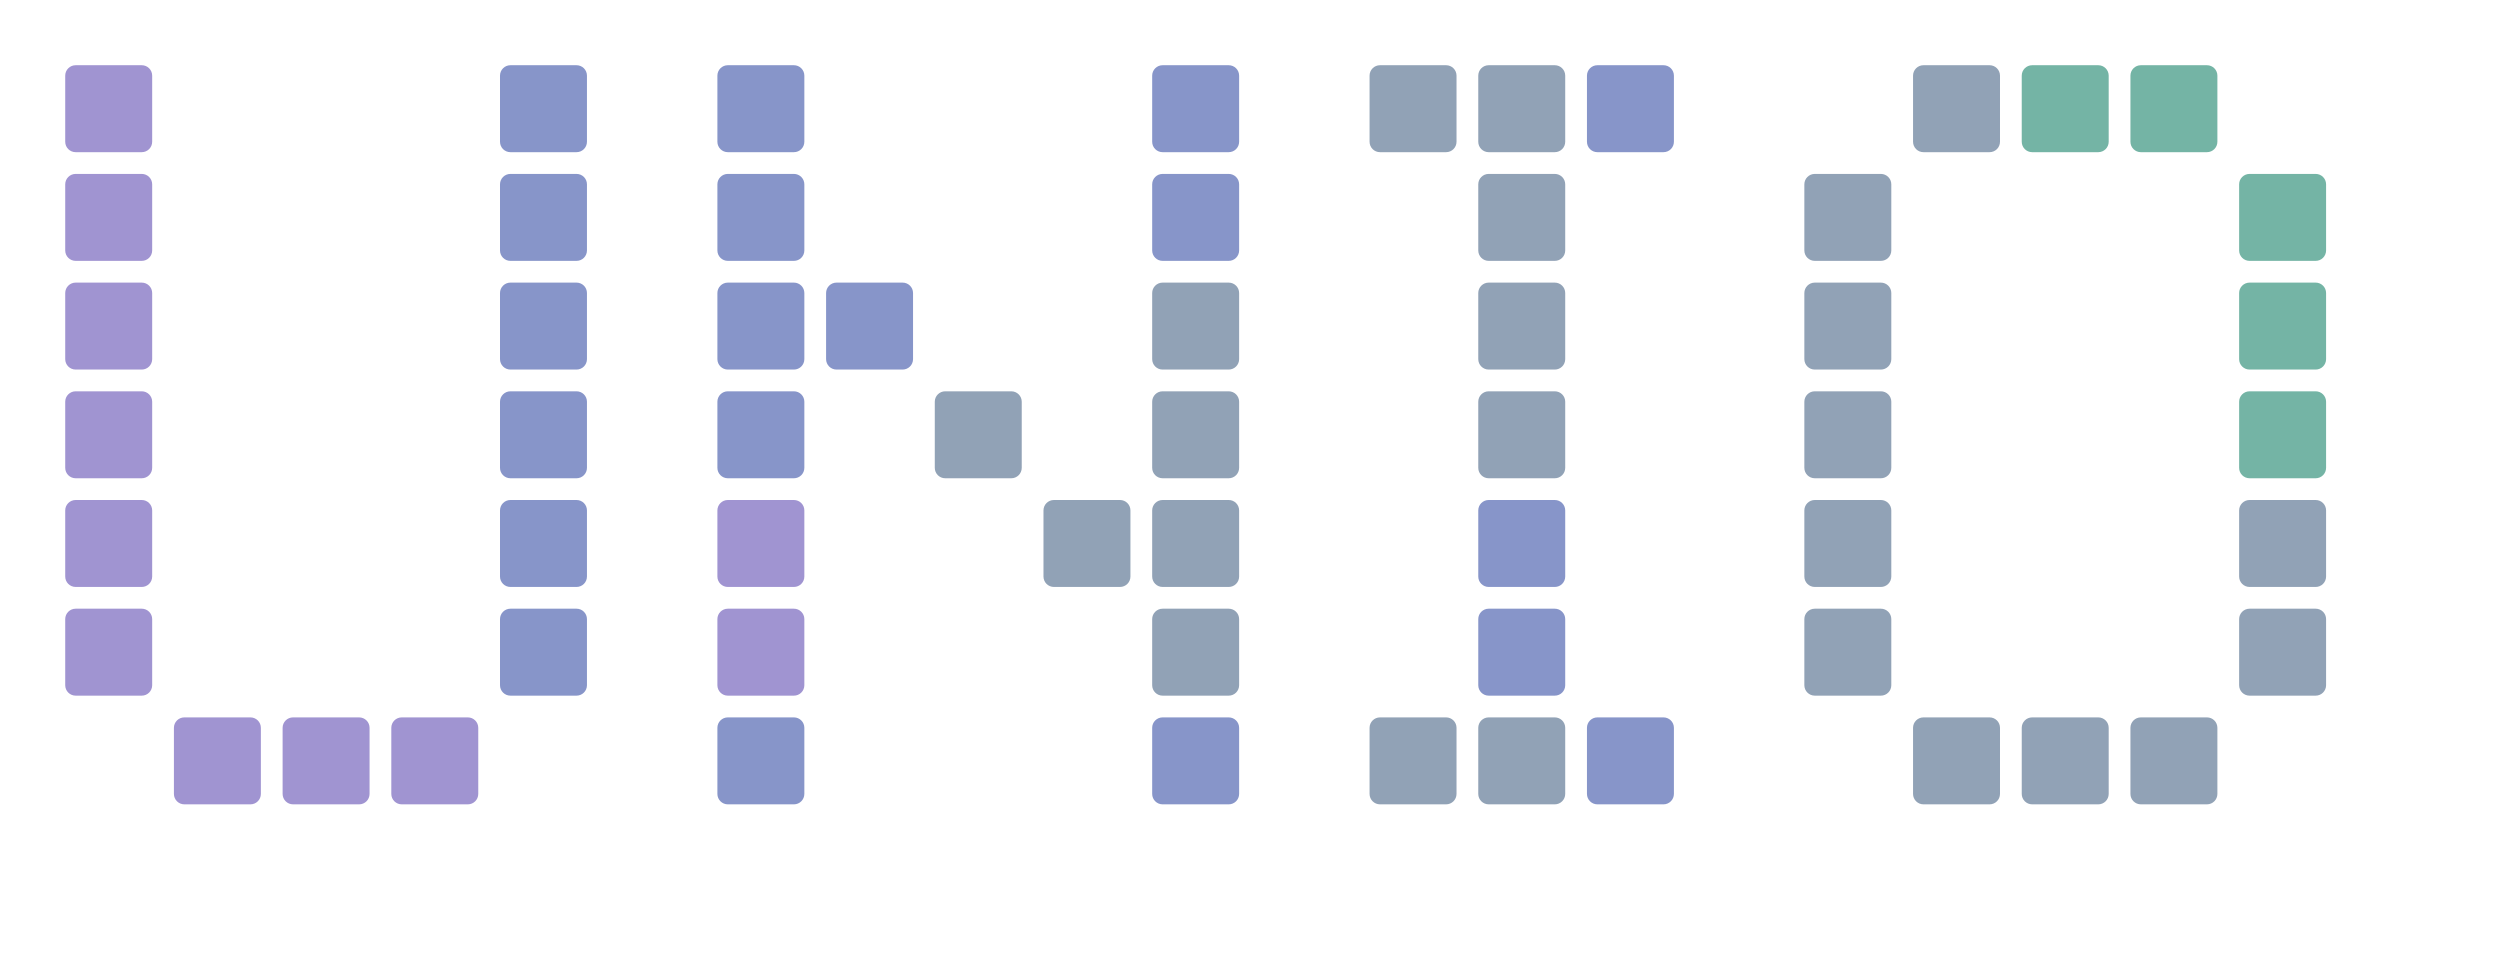
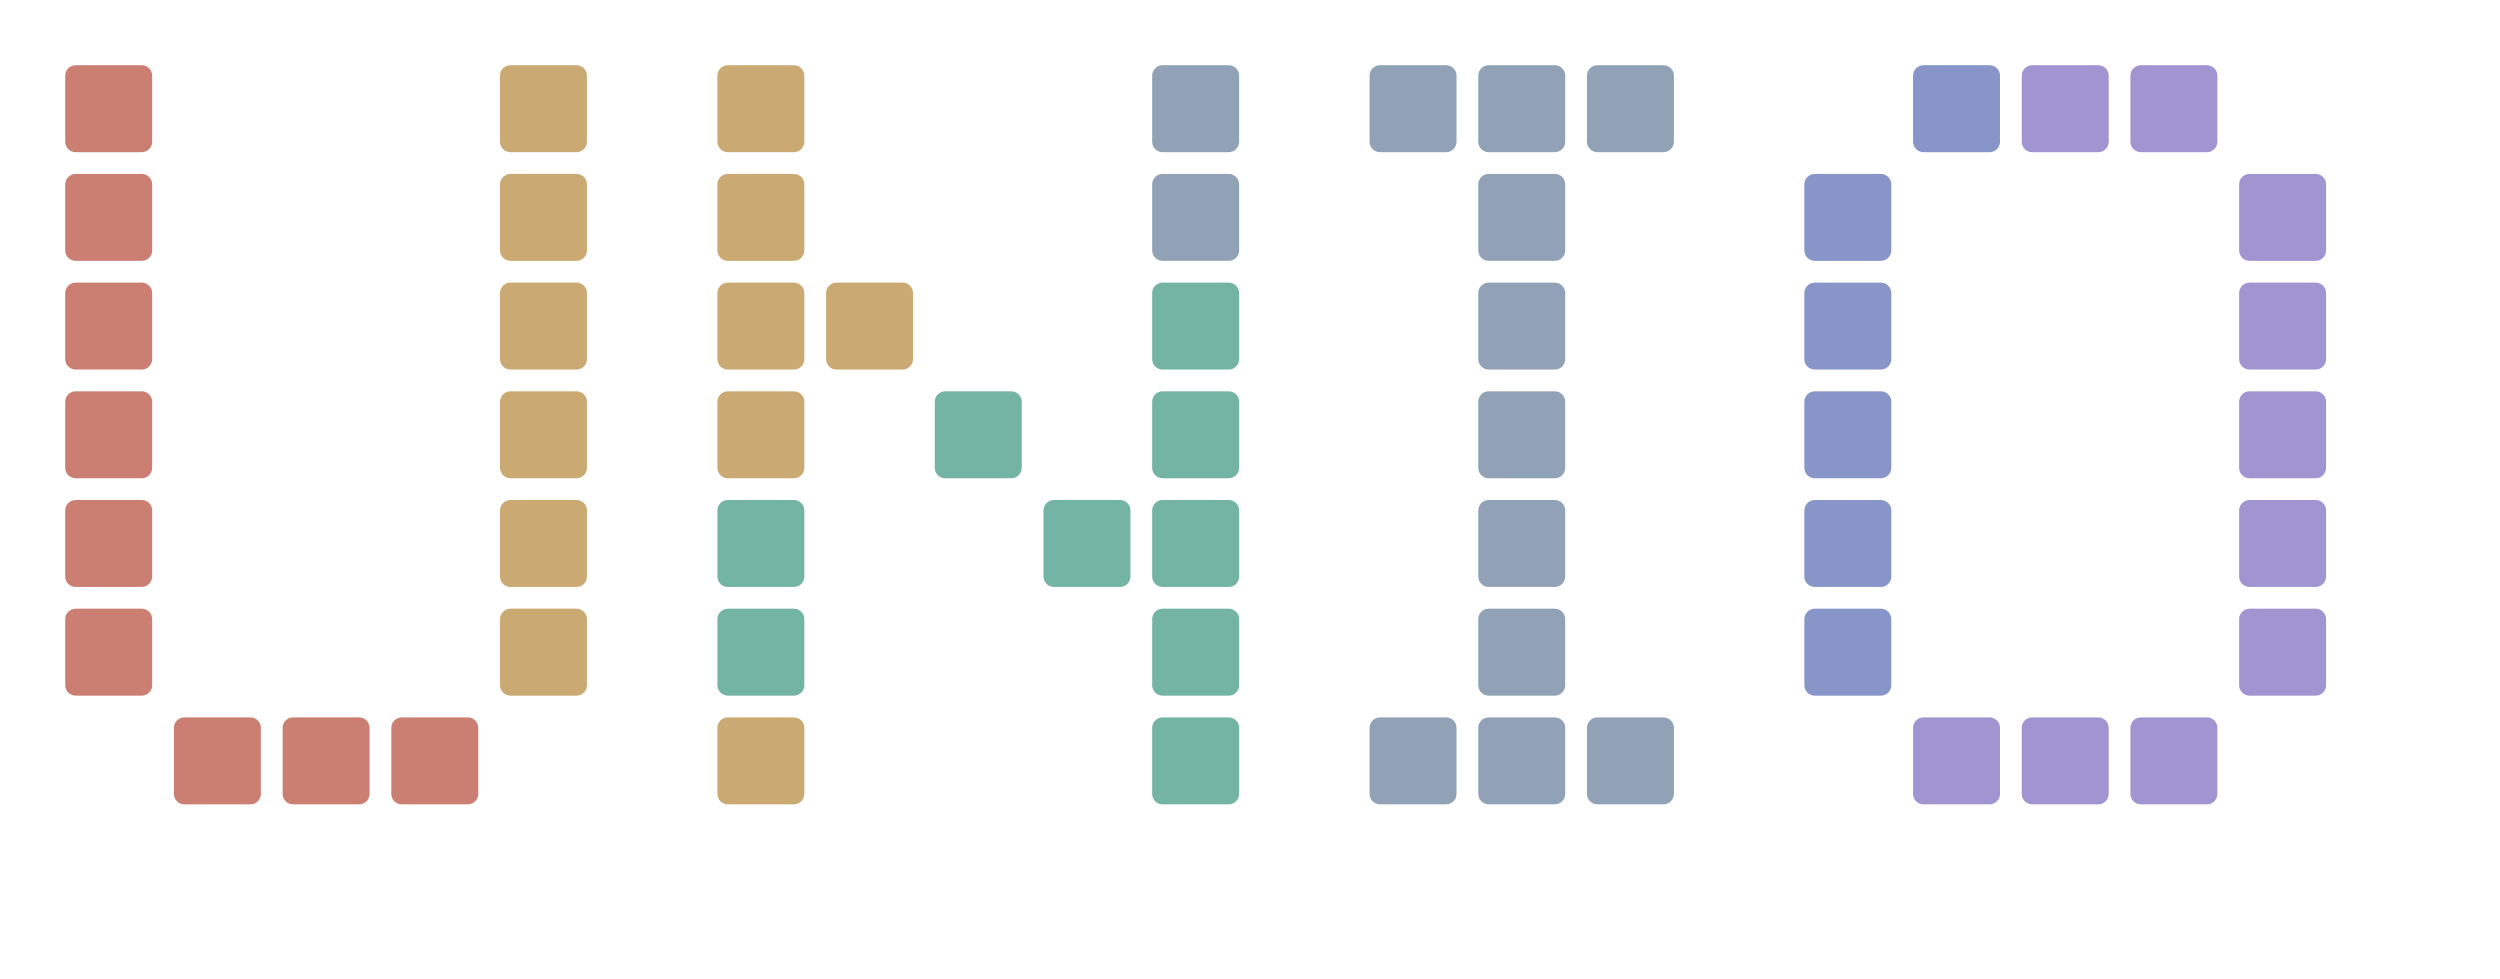
<svg xmlns="http://www.w3.org/2000/svg" width="230" height="90" viewBox="0 0 230.00 90.00" role="img" aria-label="Unio">
-   <g fill="#a094d1">
+   <g fill="#cb7f72">
    <rect x="6.00" y="16.00" width="8.00" height="8.00" rx="0.96" />
    <rect x="6.00" y="6.00" width="8.00" height="8.00" rx="0.96" />
  </g>
-   <g fill="#8795c9">
+   <g fill="#caaa72">
    <rect x="46.00" y="46.00" width="8.00" height="8.00" rx="0.96" />
    <rect x="46.00" y="56.00" width="8.00" height="8.00" rx="0.96" />
  </g>
-   <g fill="#8795c9">
+   <g fill="#caaa72">
    <rect x="46.00" y="6.00" width="8.00" height="8.00" rx="0.96" />
    <rect x="46.00" y="16.00" width="8.00" height="8.00" rx="0.96" />
  </g>
-   <g fill="#a094d1">
+   <g fill="#cb7f72">
    <rect x="6.00" y="46.00" width="8.00" height="8.00" rx="0.96" />
    <rect x="6.00" y="56.00" width="8.00" height="8.00" rx="0.96" />
  </g>
-   <g fill="#8795c9">
+   <g fill="#caaa72">
    <rect x="46.00" y="36.00" width="8.00" height="8.00" rx="0.96" />
    <rect x="46.00" y="26.00" width="8.00" height="8.00" rx="0.96" />
  </g>
-   <g fill="#a094d1">
+   <g fill="#cb7f72">
    <rect x="6.00" y="36.00" width="8.00" height="8.00" rx="0.96" />
    <rect x="6.00" y="26.00" width="8.00" height="8.00" rx="0.96" />
  </g>
-   <g fill="#a094d1">
+   <g fill="#cb7f72">
    <rect x="26.00" y="66.00" width="8.00" height="8.00" rx="0.96" />
    <rect x="36.00" y="66.00" width="8.00" height="8.00" rx="0.96" />
  </g>
-   <g fill="#a094d1">
+   <g fill="#cb7f72">
    <rect x="16.00" y="66.00" width="8.00" height="8.00" rx="0.96" />
  </g>
-   <g fill="#8795c9">
+   <g fill="#caaa72">
    <rect x="66.00" y="16.00" width="8.00" height="8.00" rx="0.96" />
    <rect x="66.00" y="6.00" width="8.00" height="8.00" rx="0.96" />
  </g>
-   <g fill="#91a2b6">
+   <g fill="#74b4a5">
    <rect x="106.00" y="46.00" width="8.00" height="8.00" rx="0.96" />
    <rect x="106.00" y="56.00" width="8.00" height="8.00" rx="0.96" />
  </g>
-   <g fill="#8795c9">
+   <g fill="#91a2b6">
    <rect x="106.00" y="6.00" width="8.00" height="8.00" rx="0.96" />
    <rect x="106.00" y="16.00" width="8.00" height="8.00" rx="0.96" />
  </g>
-   <g fill="#8795c9">
+   <g fill="#caaa72">
    <rect x="76.00" y="26.00" width="8.00" height="8.00" rx="0.96" />
    <rect x="66.00" y="36.00" width="8.00" height="8.00" rx="0.96" />
    <rect x="66.00" y="26.00" width="8.00" height="8.00" rx="0.96" />
  </g>
-   <g fill="#a094d1">
+   <g fill="#74b4a5">
    <rect x="66.00" y="46.00" width="8.00" height="8.00" rx="0.96" />
    <rect x="66.00" y="56.00" width="8.00" height="8.00" rx="0.96" />
  </g>
-   <g fill="#91a2b6">
+   <g fill="#74b4a5">
    <rect x="96.00" y="46.00" width="8.00" height="8.00" rx="0.96" />
  </g>
-   <g fill="#91a2b6">
+   <g fill="#74b4a5">
    <rect x="106.00" y="36.00" width="8.00" height="8.00" rx="0.96" />
    <rect x="106.00" y="26.00" width="8.00" height="8.00" rx="0.96" />
  </g>
-   <g fill="#8795c9">
+   <g fill="#74b4a5">
    <rect x="106.00" y="66.00" width="8.00" height="8.00" rx="0.96" />
  </g>
-   <g fill="#8795c9">
+   <g fill="#caaa72">
    <rect x="66.00" y="66.00" width="8.00" height="8.00" rx="0.96" />
  </g>
-   <g fill="#91a2b6">
+   <g fill="#74b4a5">
    <rect x="86.00" y="36.00" width="8.00" height="8.00" rx="0.96" />
  </g>
  <g fill="#91a2b6">
    <rect x="136.00" y="26.00" width="8.00" height="8.00" rx="0.96" />
    <rect x="136.00" y="36.00" width="8.00" height="8.00" rx="0.96" />
  </g>
  <g fill="#91a2b6">
    <rect x="126.00" y="6.00" width="8.00" height="8.00" rx="0.96" />
    <rect x="136.00" y="16.00" width="8.00" height="8.00" rx="0.96" />
    <rect x="136.00" y="6.00" width="8.00" height="8.00" rx="0.96" />
  </g>
-   <g fill="#8795c9">
+   <g fill="#91a2b6">
    <rect x="136.00" y="56.00" width="8.00" height="8.00" rx="0.96" />
    <rect x="136.00" y="46.00" width="8.00" height="8.00" rx="0.96" />
  </g>
-   <g fill="#8795c9">
+   <g fill="#91a2b6">
    <rect x="146.00" y="6.00" width="8.00" height="8.00" rx="0.96" />
  </g>
  <g fill="#91a2b6">
    <rect x="126.00" y="66.00" width="8.00" height="8.00" rx="0.96" />
    <rect x="136.00" y="66.00" width="8.00" height="8.00" rx="0.96" />
  </g>
-   <g fill="#8795c9">
+   <g fill="#91a2b6">
    <rect x="146.00" y="66.00" width="8.00" height="8.00" rx="0.96" />
  </g>
-   <g fill="#91a2b6">
+   <g fill="#8795c9">
    <rect x="166.00" y="16.00" width="8.00" height="8.00" rx="0.96" />
    <rect x="176.00" y="6.00" width="8.00" height="8.00" rx="0.96" />
  </g>
-   <g fill="#91a2b6">
+   <g fill="#a094d1">
    <rect x="206.00" y="46.00" width="8.00" height="8.00" rx="0.96" />
    <rect x="206.00" y="56.00" width="8.00" height="8.00" rx="0.96" />
  </g>
-   <g fill="#91a2b6">
+   <g fill="#8795c9">
    <rect x="166.00" y="46.00" width="8.00" height="8.00" rx="0.96" />
    <rect x="166.00" y="56.00" width="8.00" height="8.00" rx="0.96" />
  </g>
-   <g fill="#74b4a5">
+   <g fill="#a094d1">
    <rect x="206.00" y="36.00" width="8.00" height="8.00" rx="0.96" />
    <rect x="206.00" y="26.00" width="8.00" height="8.00" rx="0.96" />
  </g>
-   <g fill="#91a2b6">
+   <g fill="#8795c9">
    <rect x="166.00" y="36.00" width="8.00" height="8.00" rx="0.96" />
    <rect x="166.00" y="26.00" width="8.00" height="8.00" rx="0.96" />
  </g>
-   <g fill="#74b4a5">
+   <g fill="#a094d1">
    <rect x="186.00" y="6.00" width="8.00" height="8.00" rx="0.96" />
    <rect x="196.00" y="6.00" width="8.00" height="8.00" rx="0.96" />
  </g>
-   <g fill="#91a2b6">
+   <g fill="#a094d1">
    <rect x="186.00" y="66.00" width="8.00" height="8.00" rx="0.96" />
    <rect x="196.00" y="66.00" width="8.00" height="8.00" rx="0.96" />
  </g>
-   <g fill="#91a2b6">
+   <g fill="#a094d1">
    <rect x="176.00" y="66.00" width="8.00" height="8.00" rx="0.96" />
  </g>
-   <g fill="#74b4a5">
+   <g fill="#a094d1">
    <rect x="206.00" y="16.00" width="8.00" height="8.00" rx="0.96" />
  </g>
</svg>
